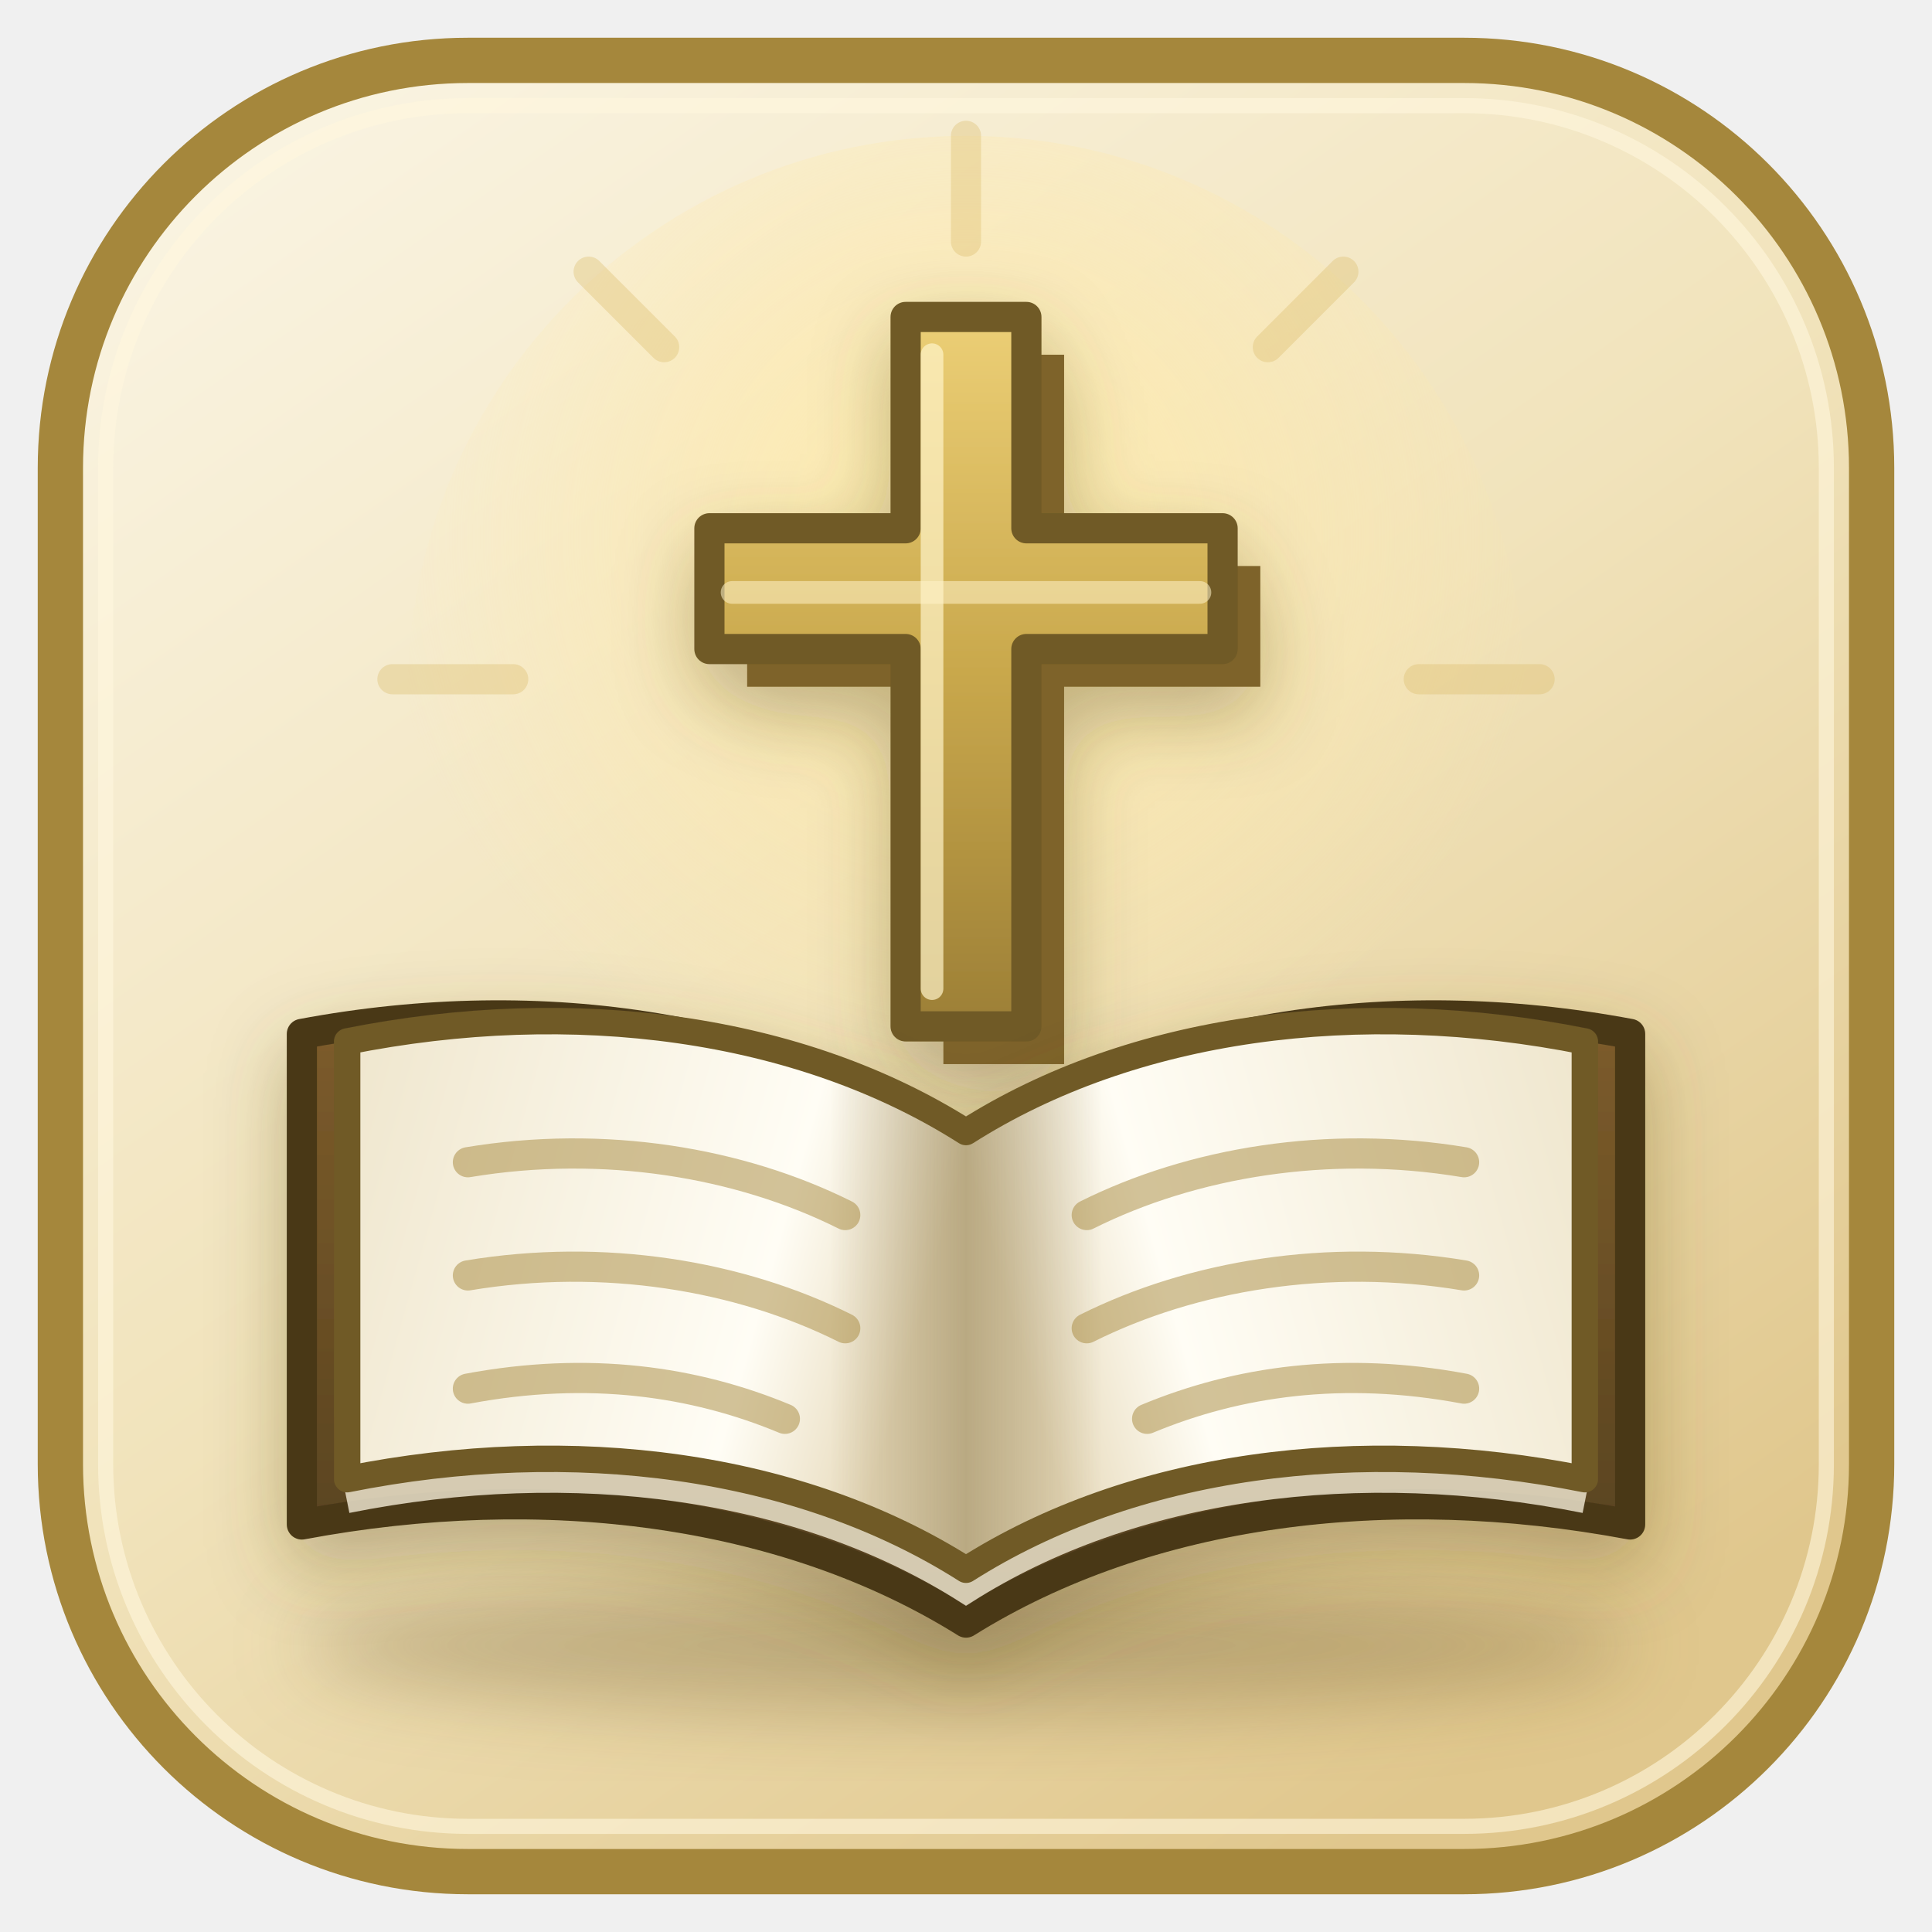
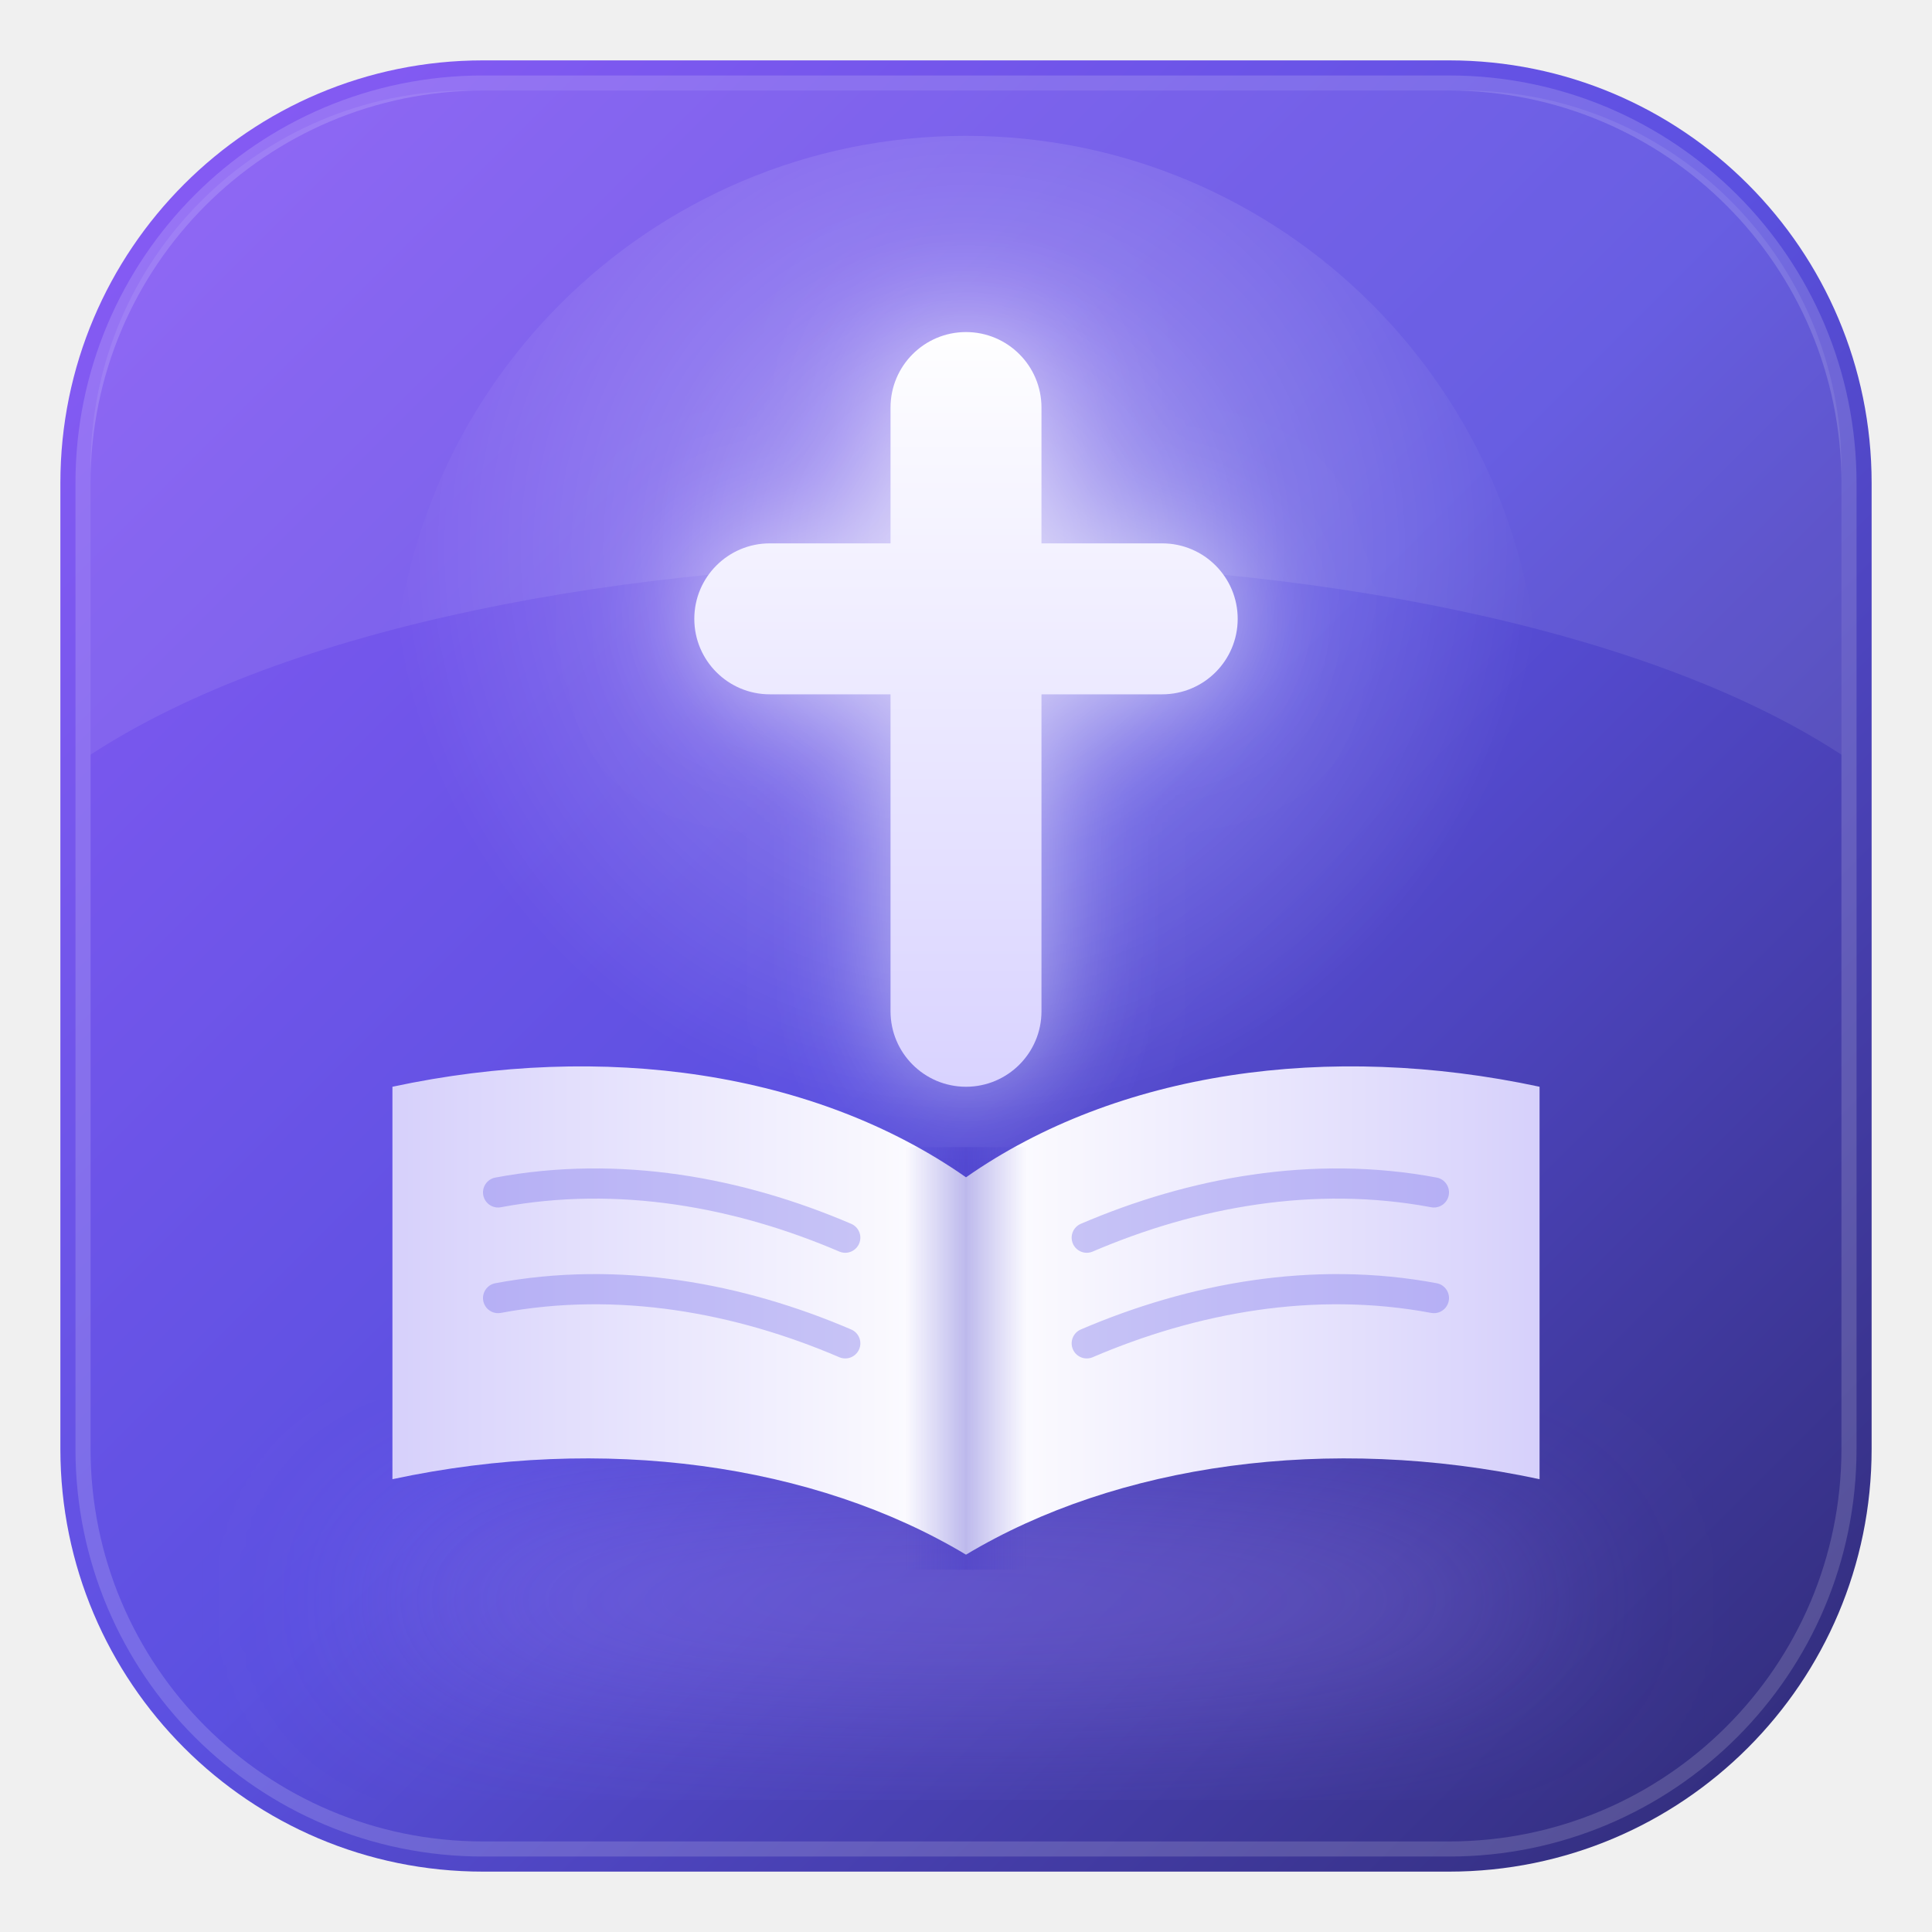
- <svg xmlns="http://www.w3.org/2000/svg" viewBox="0 0 256 256" width="256" height="256" role="img" aria-label="Daily Bible Verse icon: an open book beneath a glowing cross">
+ <svg xmlns="http://www.w3.org/2000/svg" viewBox="0 0 256 256" width="256" height="256" role="img" aria-label="Daily Bible Verse icon: a glowing cross above an open book">
  <defs>
-     <linearGradient id="bg" x1="0" y1="0" x2="0.7" y2="1">
-       <stop offset="0" stop-color="#fbf6e7" />
-       <stop offset="0.55" stop-color="#f1e3bb" />
-       <stop offset="1" stop-color="#e0c78d" />
+     <linearGradient id="bg" x1="0" y1="0" x2="1" y2="1">
+       <stop offset="0" stop-color="#8b5cf6" />
+       <stop offset="0.5" stop-color="#5b50e0" />
+       <stop offset="1" stop-color="#2e2a72" />
    </linearGradient>
-     <radialGradient id="halo" cx="0.5" cy="0.36" r="0.52">
-       <stop offset="0" stop-color="#ffedad" stop-opacity="0.95" />
-       <stop offset="0.55" stop-color="#ffe9a8" stop-opacity="0.4" />
-       <stop offset="1" stop-color="#ffe9a8" stop-opacity="0" />
+     <radialGradient id="glow" cx="0.5" cy="0.36" r="0.5">
+       <stop offset="0" stop-color="#ffffff" stop-opacity="0.5" />
+       <stop offset="0.55" stop-color="#ffffff" stop-opacity="0.16" />
+       <stop offset="1" stop-color="#ffffff" stop-opacity="0" />
    </radialGradient>
-     <linearGradient id="crossFace" x1="0" y1="0" x2="0" y2="1">
-       <stop offset="0" stop-color="#eccf76" />
-       <stop offset="0.5" stop-color="#c9a84c" />
-       <stop offset="1" stop-color="#9c7f36" />
+     <linearGradient id="cross" gradientUnits="userSpaceOnUse" x1="128" y1="42" x2="128" y2="146">
+       <stop offset="0" stop-color="#ffffff" />
+       <stop offset="1" stop-color="#d8d2ff" />
    </linearGradient>
-     <linearGradient id="cover" x1="0" y1="0" x2="0" y2="1">
-       <stop offset="0" stop-color="#7d5c2b" />
-       <stop offset="1" stop-color="#54401e" />
+     <linearGradient id="pageL" gradientUnits="userSpaceOnUse" x1="128" y1="175" x2="50" y2="175">
+       <stop offset="0" stop-color="#ffffff" />
+       <stop offset="1" stop-color="#d5cffb" />
    </linearGradient>
-     <linearGradient id="pageL" x1="0" y1="0" x2="1" y2="0.25">
-       <stop offset="0" stop-color="#efe6cd" />
-       <stop offset="0.75" stop-color="#fffdf5" />
-       <stop offset="1" stop-color="#e7dabb" />
+     <linearGradient id="pageR" gradientUnits="userSpaceOnUse" x1="128" y1="175" x2="206" y2="175">
+       <stop offset="0" stop-color="#ffffff" />
+       <stop offset="1" stop-color="#d5cffb" />
    </linearGradient>
-     <linearGradient id="pageR" x1="1" y1="0" x2="0" y2="0.25">
-       <stop offset="0" stop-color="#efe6cd" />
-       <stop offset="0.75" stop-color="#fffdf5" />
-       <stop offset="1" stop-color="#e7dabb" />
+     <linearGradient id="fold" gradientUnits="userSpaceOnUse" x1="120" y1="0" x2="136" y2="0">
+       <stop offset="0" stop-color="#4338ca" stop-opacity="0" />
+       <stop offset="0.5" stop-color="#4338ca" stop-opacity="0.35" />
+       <stop offset="1" stop-color="#4338ca" stop-opacity="0" />
    </linearGradient>
-     <linearGradient id="spine" x1="0" y1="0" x2="1" y2="0">
-       <stop offset="0" stop-color="#6f5a26" stop-opacity="0" />
-       <stop offset="0.5" stop-color="#6f5a26" stop-opacity="0.38" />
-       <stop offset="1" stop-color="#6f5a26" stop-opacity="0" />
-     </linearGradient>
-     <filter id="soft" x="-30%" y="-30%" width="160%" height="160%">
-       <feDropShadow dx="0" dy="4" stdDeviation="5" flood-color="#5d4a1f" flood-opacity="0.35" />
+     <filter id="blur8" x="-60%" y="-60%" width="220%" height="220%">
+       <feGaussianBlur stdDeviation="8" />
    </filter>
-     <filter id="blur" x="-50%" y="-50%" width="200%" height="200%">
-       <feGaussianBlur stdDeviation="5" />
+     <filter id="blur12" x="-60%" y="-60%" width="220%" height="220%">
+       <feGaussianBlur stdDeviation="12" />
    </filter>
-     <clipPath id="pagesClip">
-       <path d="M128 150 C106 136 76 132 46 138 L46 196 C76 190 106 194 128 208 C150 194 180 190 210 196 L210 138 C180 132 150 136 128 150 Z" />
-     </clipPath>
  </defs>
-   <rect x="8" y="8" width="240" height="240" rx="54" fill="url(#bg)" stroke="#a5873c" stroke-width="6" />
-   <rect x="14" y="14" width="228" height="228" rx="48" fill="none" stroke="#fff7dd" stroke-width="2" opacity="0.6" />
-   <circle cx="128" cy="92" r="74" fill="url(#halo)" />
-   <g opacity="0.35" stroke="#d9b968" stroke-width="4" stroke-linecap="round">
-     <path d="M128 18 V32" />
-     <path d="M78 36 L88 46" />
-     <path d="M178 36 L168 46" />
-     <path d="M52 90 H68" />
-     <path d="M204 90 H188" />
+   <rect x="8" y="8" width="240" height="240" rx="56" fill="url(#bg)" />
+   <rect x="11" y="11" width="234" height="234" rx="53" fill="none" stroke="#ffffff" stroke-opacity="0.16" stroke-width="2" />
+   <path d="M12 100 C64 66 192 66 244 100 L244 62 A50 50 0 0 0 194 12 L62 12 A50 50 0 0 0 12 62 Z" fill="#ffffff" opacity="0.08" />
+   <circle cx="128" cy="94" r="76" fill="url(#glow)" />
+   <g filter="url(#blur8)" opacity="0.6" fill="#ffffff">
+     <rect x="118" y="44" width="20" height="100" rx="10" />
+     <rect x="92" y="72" width="72" height="20" rx="10" />
  </g>
-   <g filter="url(#soft)">
-     <path d="M125 47 h16 v28 h26 v16 h-26 v50 h-16 v-50 h-26 v-16 h26 z" fill="#7e632a" />
-     <path d="M120 42 h16 v28 h26 v16 h-26 v50 h-16 v-50 h-26 v-16 h26 z" fill="url(#crossFace)" stroke="#6f5a26" stroke-width="4" stroke-linejoin="round" />
-     <path d="M123.5 47 V131" stroke="#fff3c9" stroke-width="3" opacity="0.7" stroke-linecap="round" />
-     <path d="M97 78.5 H159" stroke="#fff3c9" stroke-width="3" opacity="0.55" stroke-linecap="round" />
+   <g fill="url(#cross)">
+     <rect x="118" y="44" width="20" height="100" rx="10" />
+     <rect x="92" y="72" width="72" height="20" rx="10" />
  </g>
-   <ellipse cx="128" cy="218" rx="88" ry="9" fill="#5d4a1f" opacity="0.3" filter="url(#blur)" />
-   <g filter="url(#soft)">
-     <path d="M128 152 C104 136 72 131 40 137 L40 202 C72 196 104 200 128 215 C152 200 184 196 216 202 L216 137 C184 131 152 136 128 152 Z" fill="url(#cover)" stroke="#4a3819" stroke-width="4" stroke-linejoin="round" />
-     <path d="M46 199 C76 193 106 197 128 211 C150 197 180 193 210 199" fill="none" stroke="#f4ecd6" stroke-width="3" opacity="0.8" />
-     <path d="M128 150 C106 136 76 132 46 138 L46 196 C76 190 106 194 128 208 Z" fill="url(#pageL)" />
-     <path d="M128 150 C150 136 180 132 210 138 L210 196 C180 190 150 194 128 208 Z" fill="url(#pageR)" />
-     <rect x="110" y="140" width="36" height="70" fill="url(#spine)" clip-path="url(#pagesClip)" />
-     <path d="M128 150 C106 136 76 132 46 138 L46 196 C76 190 106 194 128 208 C150 194 180 190 210 196 L210 138 C180 132 150 136 128 150 Z" fill="none" stroke="#6f5a26" stroke-width="3.5" stroke-linejoin="round" />
-     <g stroke="#a5873c" stroke-width="4" stroke-linecap="round" opacity="0.5" fill="none">
-       <path d="M62 154 C80 151 98 154 112 161" />
-       <path d="M62 169 C80 166 98 169 112 176" />
-       <path d="M62 184 C78 181 92 183 104 188" />
-       <path d="M144 161 C158 154 176 151 194 154" />
-       <path d="M144 176 C158 169 176 166 194 169" />
-       <path d="M152 188 C164 183 178 181 194 184" />
+   <ellipse cx="128" cy="212" rx="80" ry="12" fill="#a78bfa" opacity="0.35" filter="url(#blur12)" />
+   <g>
+     <path d="M128 156 C108 142 80 138 52 144 L52 196 C80 190 108 194 128 206 Z" fill="url(#pageL)" />
+     <path d="M128 156 C148 142 176 138 204 144 L204 196 C176 190 148 194 128 206 Z" fill="url(#pageR)" />
+     <rect x="120" y="152" width="16" height="56" fill="url(#fold)" />
+     <g stroke="#6d64e8" stroke-width="4" stroke-linecap="round" opacity="0.35" fill="none">
+       <path d="M66 158 C82 155 98 158 112 164" />
+       <path d="M66 172 C82 169 98 172 112 178" />
+       <path d="M144 164 C158 158 174 155 190 158" />
+       <path d="M144 178 C158 172 174 169 190 172" />
    </g>
  </g>
</svg>
